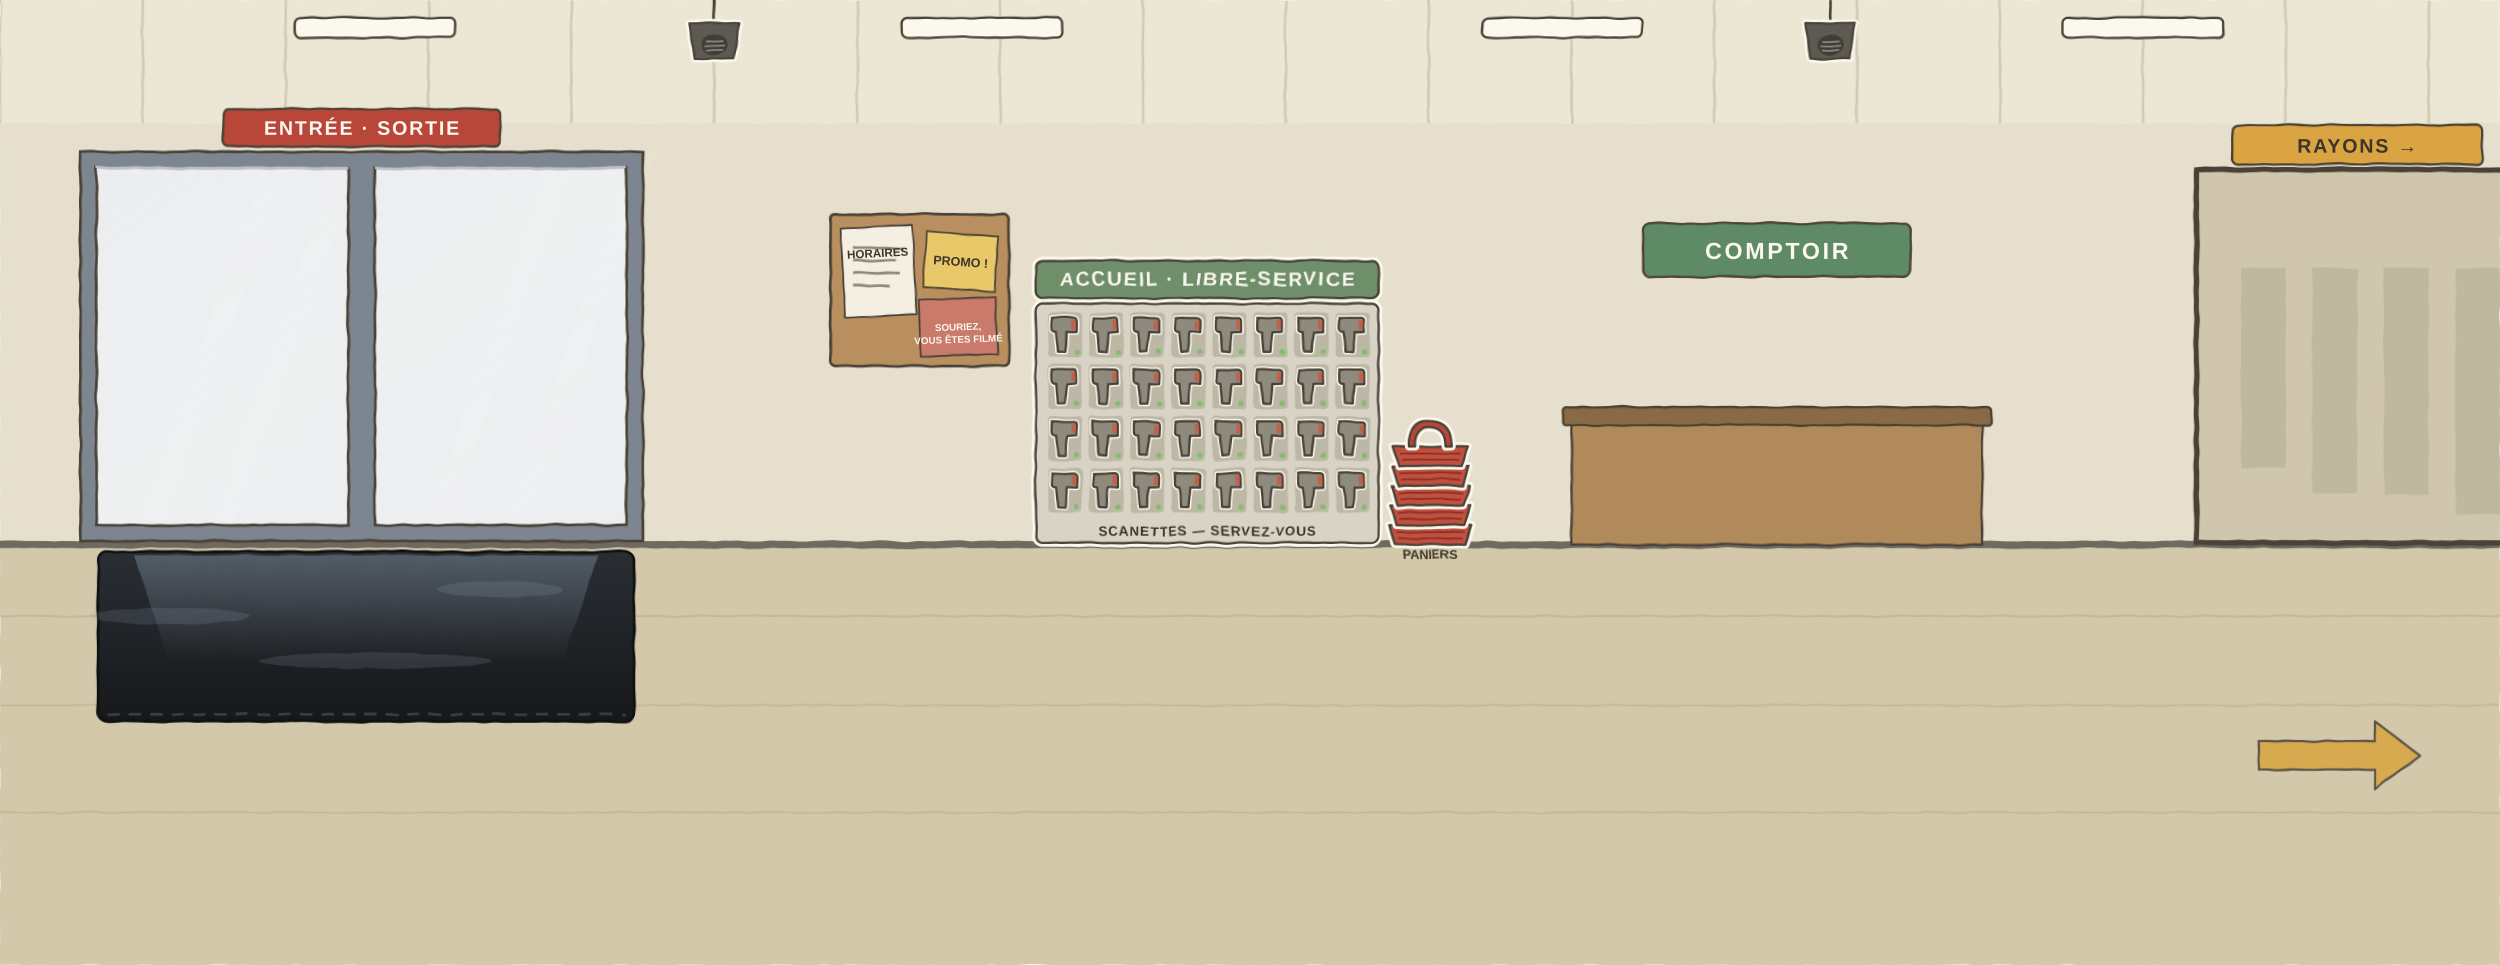
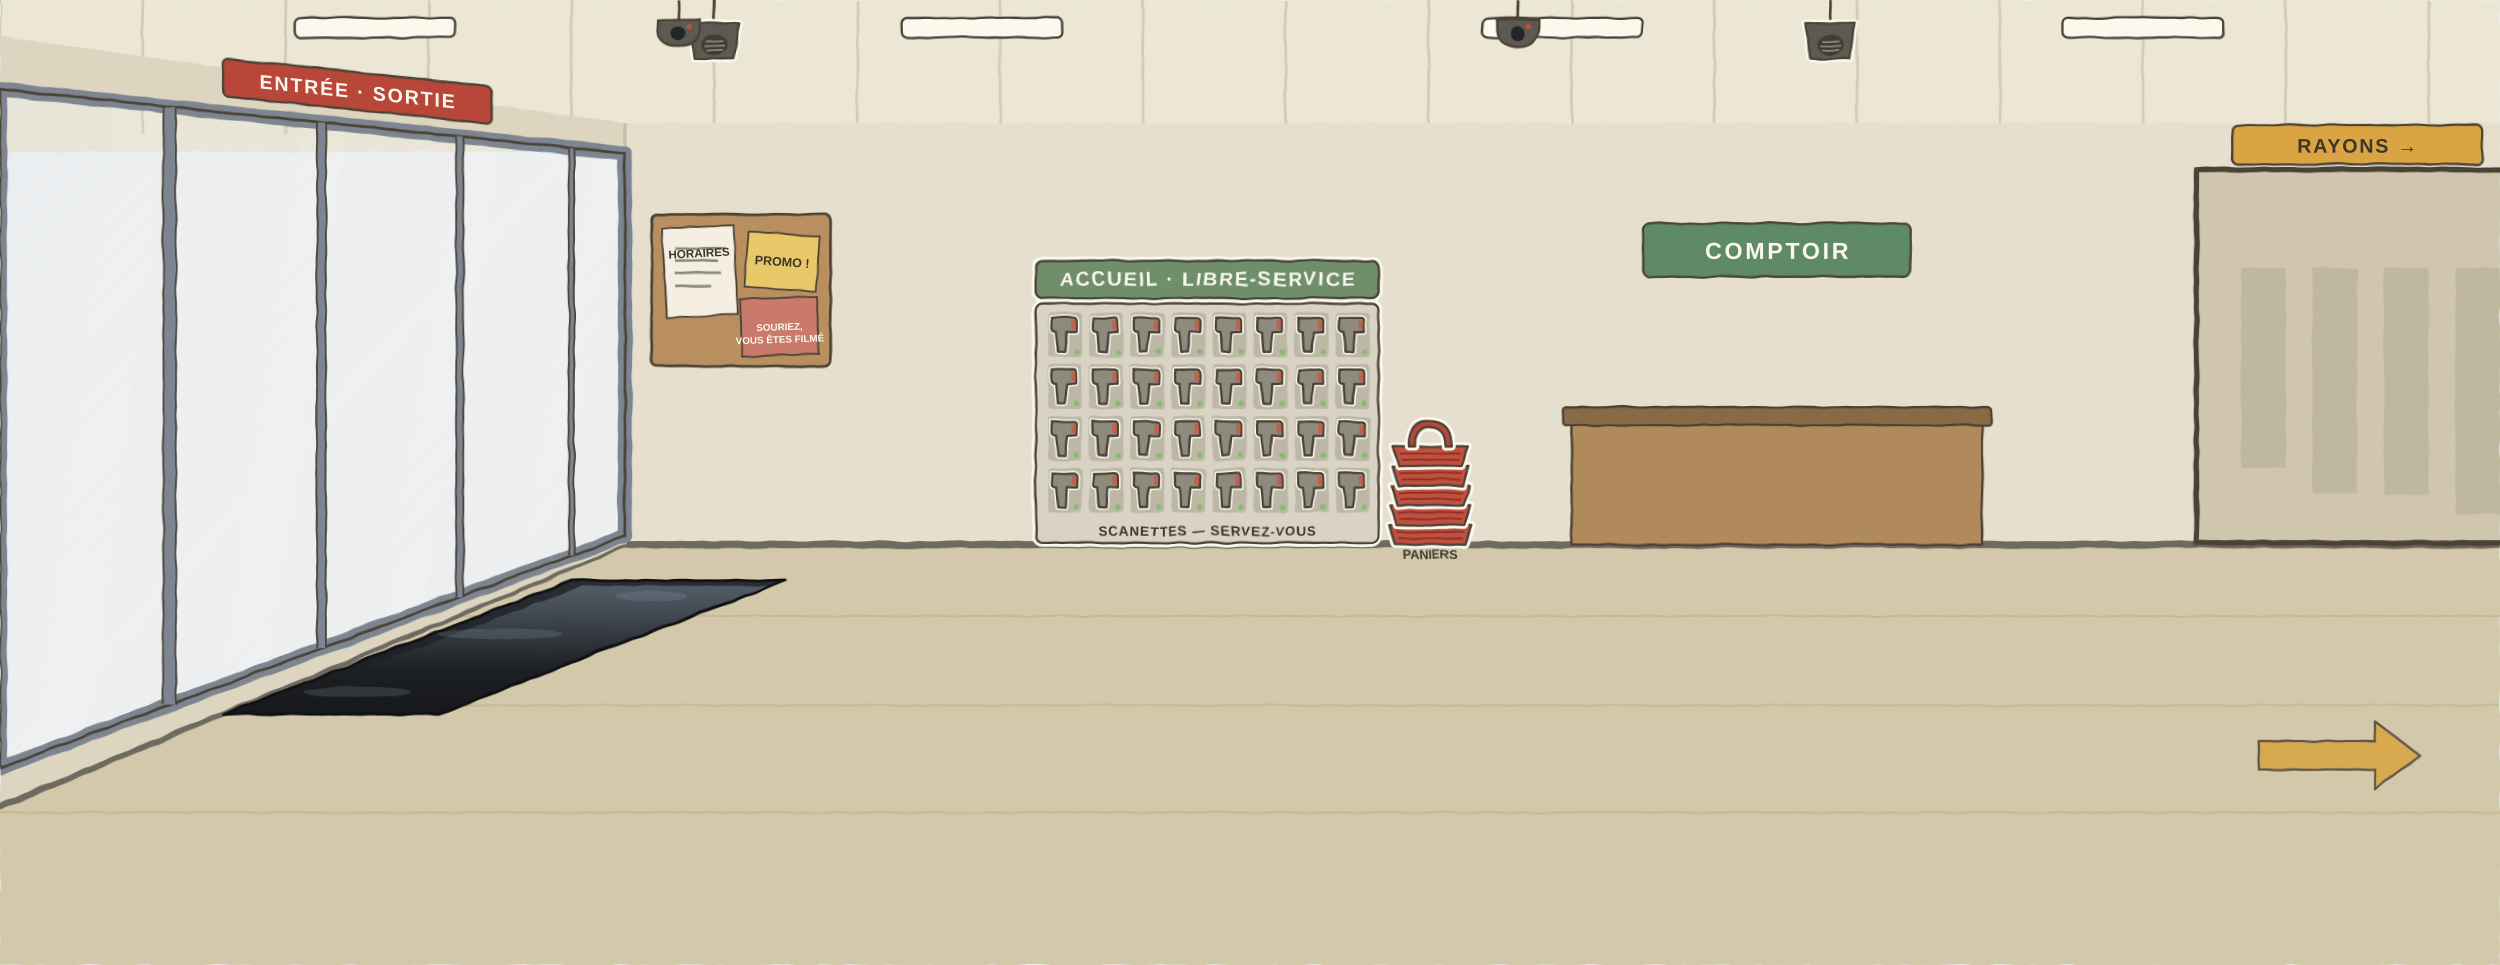
<svg xmlns="http://www.w3.org/2000/svg" width="2800" height="1080" viewBox="0 0 2800 1080">
  <defs>
    <filter id="crayon" x="-2%" y="-2%" width="104%" height="104%">
      <feTurbulence type="fractalNoise" baseFrequency="0.035" numOctaves="2" seed="7" />
      <feDisplacementMap in="SourceGraphic" scale="3.5" />
    </filter>
    <linearGradient id="tapis" x1="0" y1="0" x2="0" y2="1">
      <stop offset="0" stop-color="#2a2e33" />
      <stop offset="1" stop-color="#16181b" />
    </linearGradient>
    <linearGradient id="reflet" x1="0" y1="0" x2="0" y2="1">
      <stop offset="0" stop-color="#9fb4c9" stop-opacity="0.35" />
      <stop offset="1" stop-color="#9fb4c9" stop-opacity="0" />
    </linearGradient>
    <linearGradient id="verre" x1="0" y1="0" x2="1" y2="1">
      <stop offset="0" stop-color="#cfe0ee" stop-opacity="0.16" />
      <stop offset="0.5" stop-color="#cfe0ee" stop-opacity="0.06" />
      <stop offset="1" stop-color="#cfe0ee" stop-opacity="0.14" />
    </linearGradient>
  </defs>
  <g filter="url(#crayon)">
    <rect x="-20" y="-20" width="2840" height="190" fill="#ece6d4" />
    <line x1="0" y1="0" x2="0" y2="150" stroke="#d3cbb6" stroke-width="3" />
    <line x1="160" y1="0" x2="160" y2="150" stroke="#d3cbb6" stroke-width="3" />
    <line x1="320" y1="0" x2="320" y2="150" stroke="#d3cbb6" stroke-width="3" />
    <line x1="480" y1="0" x2="480" y2="150" stroke="#d3cbb6" stroke-width="3" />
    <line x1="640" y1="0" x2="640" y2="150" stroke="#d3cbb6" stroke-width="3" />
    <line x1="800" y1="0" x2="800" y2="150" stroke="#d3cbb6" stroke-width="3" />
    <line x1="960" y1="0" x2="960" y2="150" stroke="#d3cbb6" stroke-width="3" />
    <line x1="1120" y1="0" x2="1120" y2="150" stroke="#d3cbb6" stroke-width="3" />
    <line x1="1280" y1="0" x2="1280" y2="150" stroke="#d3cbb6" stroke-width="3" />
    <line x1="1440" y1="0" x2="1440" y2="150" stroke="#d3cbb6" stroke-width="3" />
    <line x1="1600" y1="0" x2="1600" y2="150" stroke="#d3cbb6" stroke-width="3" />
    <line x1="1760" y1="0" x2="1760" y2="150" stroke="#d3cbb6" stroke-width="3" />
    <line x1="1920" y1="0" x2="1920" y2="150" stroke="#d3cbb6" stroke-width="3" />
    <line x1="2080" y1="0" x2="2080" y2="150" stroke="#d3cbb6" stroke-width="3" />
    <line x1="2240" y1="0" x2="2240" y2="150" stroke="#d3cbb6" stroke-width="3" />
    <line x1="2400" y1="0" x2="2400" y2="150" stroke="#d3cbb6" stroke-width="3" />
    <line x1="2560" y1="0" x2="2560" y2="150" stroke="#d3cbb6" stroke-width="3" />
    <line x1="2720" y1="0" x2="2720" y2="150" stroke="#d3cbb6" stroke-width="3" />
    <rect x="330" y="20" width="180" height="22" rx="6" fill="#fbf8ee" stroke="#4a4236" stroke-width="2.6" />
    <rect x="1010" y="20" width="180" height="22" rx="6" fill="#fbf8ee" stroke="#4a4236" stroke-width="2.6" />
    <rect x="1660" y="20" width="180" height="22" rx="6" fill="#fbf8ee" stroke="#4a4236" stroke-width="2.6" />
    <rect x="2310" y="20" width="180" height="22" rx="6" fill="#fbf8ee" stroke="#4a4236" stroke-width="2.6" />
-     <path d="M-20 138 H2820 V610 H-20 Z M90 170 V606 H720 V170 Z" fill="#e6dfcd" fill-rule="evenodd" />
-     <rect x="-20" y="610" width="2840" height="490" fill="#d3c8aa" />
-     <line x1="0" y1="690" x2="2800" y2="690" stroke="#c4b896" stroke-width="2" />
-     <line x1="0" y1="790" x2="2800" y2="790" stroke="#c4b896" stroke-width="2" />
-     <line x1="0" y1="910" x2="2800" y2="910" stroke="#c4b896" stroke-width="2" />
-     <rect x="-20" y="606" width="2840" height="8" fill="#6f6a5f" />
+     <rect x="700" y="138" width="2120" height="472" fill="#e6dfcd" />
+     <path d="M700 610 H2820 V1100 H-20 V908 Z" fill="#d3c8aa" />
+     <line x1="507" y1="690" x2="2800" y2="690" stroke="#c4b896" stroke-width="2" />
+     <line x1="265" y1="790" x2="2800" y2="790" stroke="#c4b896" stroke-width="2" />
+     <line x1="-20" y1="910" x2="2800" y2="910" stroke="#c4b896" stroke-width="2" />
+     <rect x="700" y="606" width="2120" height="8" fill="#6f6a5f" />
+     <path d="M-20 38 L700 138 V610 L-20 908 Z M0 100 L0 860 L700 600 L700 172 Z" fill="#ddd5c0" fill-rule="evenodd" />
+     <path d="M700 138 V610" stroke="#c9bfa6" stroke-width="4" />
+     <path d="M-20 908 L700 610 V614 L-20 916 z" fill="#6f6a5f" />
    <g transform="translate(200 0)">
      <line x1="600" y1="0" x2="600" y2="26" stroke="#4a4236" stroke-width="3" />
      <g>
        <path d="M572 26 h56 l-6 40 h-44 z" fill="#5d5a52" stroke="#fbf8ee" stroke-width="8" stroke-linejoin="round" />
        <path d="M572 26 h56 l-6 40 h-44 z" fill="#5d5a52" stroke="#4a4236" stroke-width="2.4" stroke-linejoin="round" />
      </g>
      <ellipse cx="600" cy="50" rx="15" ry="12" fill="#3f3d37" />
      <path d="M590 46 h20 M588 51 h24 M590 56 h20" stroke="#8d897d" stroke-width="2" />
    </g>
    <g transform="translate(1450 0)">
      <line x1="600" y1="0" x2="600" y2="26" stroke="#4a4236" stroke-width="3" />
      <g>
        <path d="M572 26 h56 l-6 40 h-44 z" fill="#5d5a52" stroke="#fbf8ee" stroke-width="8" stroke-linejoin="round" />
        <path d="M572 26 h56 l-6 40 h-44 z" fill="#5d5a52" stroke="#4a4236" stroke-width="2.4" stroke-linejoin="round" />
      </g>
      <ellipse cx="600" cy="50" rx="15" ry="12" fill="#3f3d37" />
      <path d="M590 46 h20 M588 51 h24 M590 56 h20" stroke="#8d897d" stroke-width="2" />
    </g>
-     <rect x="90" y="170" width="630" height="436" fill="url(#verre)" />
-     <path d="M150 606 L300 170 h26 L176 606 z" fill="#ffffff" opacity="0.07" />
-     <path d="M230 606 L380 170 h26 L256 606 z" fill="#ffffff" opacity="0.07" />
-     <path d="M470 606 L620 170 h26 L496 606 z" fill="#ffffff" opacity="0.07" />
-     <path d="M560 606 L710 170 h26 L586 606 z" fill="#ffffff" opacity="0.07" />
-     <path d="M90 170 h630 v436 h-630 z M108 188 v400 h282 v-400 z M420 188 v400 h282 v-400 z" fill="#7d8590" fill-rule="evenodd" stroke="#4a4236" stroke-width="3" />
-     <path d="M108 188 h282 M420 188 h282" stroke="#b9c0c8" stroke-width="3" />
-     <rect x="250" y="122" width="310" height="42" rx="6" fill="#b8473a" stroke="#4a4236" stroke-width="2.6" />
-     <rect x="110" y="618" width="600" height="190" rx="10" fill="url(#tapis)" stroke="#0f1012" stroke-width="3" />
-     <path d="M150 622 h520 l-40 120 h-440 z" fill="url(#reflet)" />
-     <ellipse cx="190" cy="690" rx="90" ry="9" fill="#8fa3b8" opacity="0.18" />
-     <ellipse cx="420" cy="740" rx="130" ry="9" fill="#8fa3b8" opacity="0.18" />
-     <ellipse cx="560" cy="660" rx="70" ry="9" fill="#8fa3b8" opacity="0.18" />
-     <path d="M120 800 h580" stroke="#3a3f45" stroke-width="3" stroke-dasharray="14 10" />
-     <rect x="930" y="240" width="200" height="170" rx="6" fill="#b98f5f" stroke="#4a4236" stroke-width="3" />
-     <rect x="944" y="254" width="80" height="100" fill="#f4efe2" stroke="#4a4236" stroke-width="2" transform="rotate(-3 984 304)" />
-     <rect x="1036" y="262" width="80" height="62" fill="#e9c86a" stroke="#4a4236" stroke-width="2" transform="rotate(4 1076 293)" />
-     <rect x="1030" y="334" width="86" height="64" fill="#c97a6a" stroke="#4a4236" stroke-width="2" transform="rotate(-2 1073 366)" />
-     <path d="M956 278 h56 M956 292 h48 M956 306 h52 M956 320 h40" stroke="#8d897d" stroke-width="3" />
+     <path d="M0 100 L700 172 L700 600 L0 860 Z" fill="url(#verre)" />
+     <path d="M40 845 L130 113 h58 L98 823 z" fill="#ffffff" opacity="0.07" />
+     <path d="M250 767 L340 135 h49 L299 749 z" fill="#ffffff" opacity="0.07" />
+     <path d="M430 700 L520 153 h42 L472 685 z" fill="#ffffff" opacity="0.07" />
+     <path d="M580 645 L670 169 h35 L615 632 z" fill="#ffffff" opacity="0.07" />
+     <path d="M0 100 L700 172 L700 600 L0 860 Z" fill="none" stroke="#7d8590" stroke-width="16" stroke-linejoin="round" />
+     <path d="M0 100 L700 172 L700 600 L0 860 Z" fill="none" stroke="#4a4236" stroke-width="3" />
+     <path d="M190 120 V789" stroke="#7d8590" stroke-width="13" />
+     <path d="M183 120 V789 M197 120 V789" stroke="#4a4236" stroke-width="2" />
+     <path d="M360 137 V726" stroke="#7d8590" stroke-width="11" />
+     <path d="M355 137 V726 M365 137 V726" stroke="#4a4236" stroke-width="2" />
+     <path d="M515 153 V669" stroke="#7d8590" stroke-width="9" />
+     <path d="M511 153 V669 M519 153 V669" stroke="#4a4236" stroke-width="2" />
+     <path d="M640 166 V622" stroke="#7d8590" stroke-width="7" />
+     <path d="M637 166 V622 M643 166 V622" stroke="#4a4236" stroke-width="2" />
+     <g transform="matrix(1 0.103 0 1 0 0)">
+       <rect x="250" y="40" width="300" height="42" rx="6" fill="#b8473a" stroke="#4a4236" stroke-width="2.6" />
+     </g>
+     <path d="M640 650 H880 L490 800 H250 Z" fill="url(#tapis)" stroke="#0f1012" stroke-width="3" stroke-linejoin="round" />
+     <path d="M652 656 H860 L610 750 H402 Z" fill="url(#reflet)" />
+     <ellipse cx="400" cy="775" rx="60" ry="6" fill="#8fa3b8" opacity="0.2" />
+     <ellipse cx="560" cy="710" rx="70" ry="6" fill="#8fa3b8" opacity="0.2" />
+     <ellipse cx="730" cy="668" rx="40" ry="6" fill="#8fa3b8" opacity="0.2" />
+     <g transform="translate(-200 0)">
+       <rect x="930" y="240" width="200" height="170" rx="6" fill="#b98f5f" stroke="#4a4236" stroke-width="3" />
+       <rect x="944" y="254" width="80" height="100" fill="#f4efe2" stroke="#4a4236" stroke-width="2" transform="rotate(-3 984 304)" />
+       <rect x="1036" y="262" width="80" height="62" fill="#e9c86a" stroke="#4a4236" stroke-width="2" transform="rotate(4 1076 293)" />
+       <rect x="1030" y="334" width="86" height="64" fill="#c97a6a" stroke="#4a4236" stroke-width="2" transform="rotate(-2 1073 366)" />
+       <path d="M956 278 h56 M956 292 h48 M956 306 h52 M956 320 h40" stroke="#8d897d" stroke-width="3" />
+     </g>
+     <path d="M760 0 v22" stroke="#4a4236" stroke-width="3" />
+     <path d="M736 22 h48 v8 q0 22 -24 22 q-24 0 -24 -22 z" fill="#5d5a52" stroke="#4a4236" stroke-width="2.6" />
+     <circle cx="760" cy="38" r="8" fill="#22262b" />
+     <circle cx="772" cy="30" r="3" fill="#c0503f" />
+     <path d="M1700 0 v22" stroke="#4a4236" stroke-width="3" />
+     <path d="M1676 22 h48 v8 q0 22 -24 22 q-24 0 -24 -22 z" fill="#5d5a52" stroke="#4a4236" stroke-width="2.6" />
+     <circle cx="1700" cy="38" r="8" fill="#22262b" />
+     <circle cx="1712" cy="30" r="3" fill="#c0503f" />
    <g transform="translate(1130 0)">
      <g>
        <rect x="30" y="292" width="384" height="42" rx="8" fill="#6f8f6a" stroke="#fbf8ee" stroke-width="9" stroke-linejoin="round" />
        <rect x="30" y="292" width="384" height="42" rx="8" fill="#6f8f6a" stroke="#4a4236" stroke-width="2.6" stroke-linejoin="round" />
      </g>
      <text x="222" y="320" text-anchor="middle" font-family="Trebuchet MS, Segoe UI, Arial, sans-serif" font-size="22" font-weight="700" fill="#fbf8ee" letter-spacing="2">ACCUEIL · LIBRE-SERVICE</text>
      <g>
        <rect x="30" y="340" width="384" height="268" rx="8" fill="#d8d3c4" stroke="#fbf8ee" stroke-width="9" stroke-linejoin="round" />
        <rect x="30" y="340" width="384" height="268" rx="8" fill="#d8d3c4" stroke="#4a4236" stroke-width="2.6" stroke-linejoin="round" />
      </g>
      <rect x="44" y="350" width="38" height="50" rx="4" fill="#bdb7a6" />
      <g>
        <path d="M48 356 h24 q4 0 4 4 v12 h-11 l-2 22 h-8 l-2 -22 q-5 0 -5 -4 v-8 q0 -4 4 -4 z" fill="#8f8a7e" stroke="#fbf8ee" stroke-width="6" stroke-linejoin="round" />
        <path d="M48 356 h24 q4 0 4 4 v12 h-11 l-2 22 h-8 l-2 -22 q-5 0 -5 -4 v-8 q0 -4 4 -4 z" fill="#8f8a7e" stroke="#4a4236" stroke-width="2.6" stroke-linejoin="round" />
      </g>
      <rect x="70" y="359" width="5" height="10" fill="#c0614b" />
      <circle cx="76" cy="394" r="3" fill="#7fbf6a" />
      <rect x="90" y="350" width="38" height="50" rx="4" fill="#bdb7a6" />
      <g>
        <path d="M94 356 h24 q4 0 4 4 v12 h-11 l-2 22 h-8 l-2 -22 q-5 0 -5 -4 v-8 q0 -4 4 -4 z" fill="#8f8a7e" stroke="#fbf8ee" stroke-width="6" stroke-linejoin="round" />
        <path d="M94 356 h24 q4 0 4 4 v12 h-11 l-2 22 h-8 l-2 -22 q-5 0 -5 -4 v-8 q0 -4 4 -4 z" fill="#8f8a7e" stroke="#4a4236" stroke-width="2.6" stroke-linejoin="round" />
      </g>
      <rect x="116" y="359" width="5" height="10" fill="#c0614b" />
      <circle cx="122" cy="394" r="3" fill="#7fbf6a" />
      <rect x="136" y="350" width="38" height="50" rx="4" fill="#bdb7a6" />
      <g>
        <path d="M140 356 h24 q4 0 4 4 v12 h-11 l-2 22 h-8 l-2 -22 q-5 0 -5 -4 v-8 q0 -4 4 -4 z" fill="#8f8a7e" stroke="#fbf8ee" stroke-width="6" stroke-linejoin="round" />
        <path d="M140 356 h24 q4 0 4 4 v12 h-11 l-2 22 h-8 l-2 -22 q-5 0 -5 -4 v-8 q0 -4 4 -4 z" fill="#8f8a7e" stroke="#4a4236" stroke-width="2.6" stroke-linejoin="round" />
      </g>
      <rect x="162" y="359" width="5" height="10" fill="#c0614b" />
      <circle cx="168" cy="394" r="3" fill="#7fbf6a" />
      <rect x="182" y="350" width="38" height="50" rx="4" fill="#bdb7a6" />
      <g>
        <path d="M186 356 h24 q4 0 4 4 v12 h-11 l-2 22 h-8 l-2 -22 q-5 0 -5 -4 v-8 q0 -4 4 -4 z" fill="#8f8a7e" stroke="#fbf8ee" stroke-width="6" stroke-linejoin="round" />
        <path d="M186 356 h24 q4 0 4 4 v12 h-11 l-2 22 h-8 l-2 -22 q-5 0 -5 -4 v-8 q0 -4 4 -4 z" fill="#8f8a7e" stroke="#4a4236" stroke-width="2.6" stroke-linejoin="round" />
      </g>
      <rect x="208" y="359" width="5" height="10" fill="#c0614b" />
      <circle cx="214" cy="394" r="3" fill="#7fbf6a" />
      <rect x="228" y="350" width="38" height="50" rx="4" fill="#bdb7a6" />
      <g>
        <path d="M232 356 h24 q4 0 4 4 v12 h-11 l-2 22 h-8 l-2 -22 q-5 0 -5 -4 v-8 q0 -4 4 -4 z" fill="#8f8a7e" stroke="#fbf8ee" stroke-width="6" stroke-linejoin="round" />
        <path d="M232 356 h24 q4 0 4 4 v12 h-11 l-2 22 h-8 l-2 -22 q-5 0 -5 -4 v-8 q0 -4 4 -4 z" fill="#8f8a7e" stroke="#4a4236" stroke-width="2.6" stroke-linejoin="round" />
      </g>
      <rect x="254" y="359" width="5" height="10" fill="#c0614b" />
      <circle cx="260" cy="394" r="3" fill="#7fbf6a" />
      <rect x="274" y="350" width="38" height="50" rx="4" fill="#bdb7a6" />
      <g>
        <path d="M278 356 h24 q4 0 4 4 v12 h-11 l-2 22 h-8 l-2 -22 q-5 0 -5 -4 v-8 q0 -4 4 -4 z" fill="#8f8a7e" stroke="#fbf8ee" stroke-width="6" stroke-linejoin="round" />
        <path d="M278 356 h24 q4 0 4 4 v12 h-11 l-2 22 h-8 l-2 -22 q-5 0 -5 -4 v-8 q0 -4 4 -4 z" fill="#8f8a7e" stroke="#4a4236" stroke-width="2.6" stroke-linejoin="round" />
      </g>
      <rect x="300" y="359" width="5" height="10" fill="#c0614b" />
      <circle cx="306" cy="394" r="3" fill="#7fbf6a" />
      <rect x="320" y="350" width="38" height="50" rx="4" fill="#bdb7a6" />
      <g>
        <path d="M324 356 h24 q4 0 4 4 v12 h-11 l-2 22 h-8 l-2 -22 q-5 0 -5 -4 v-8 q0 -4 4 -4 z" fill="#8f8a7e" stroke="#fbf8ee" stroke-width="6" stroke-linejoin="round" />
        <path d="M324 356 h24 q4 0 4 4 v12 h-11 l-2 22 h-8 l-2 -22 q-5 0 -5 -4 v-8 q0 -4 4 -4 z" fill="#8f8a7e" stroke="#4a4236" stroke-width="2.6" stroke-linejoin="round" />
      </g>
      <rect x="346" y="359" width="5" height="10" fill="#c0614b" />
      <circle cx="352" cy="394" r="3" fill="#7fbf6a" />
      <rect x="366" y="350" width="38" height="50" rx="4" fill="#bdb7a6" />
      <g>
        <path d="M370 356 h24 q4 0 4 4 v12 h-11 l-2 22 h-8 l-2 -22 q-5 0 -5 -4 v-8 q0 -4 4 -4 z" fill="#8f8a7e" stroke="#fbf8ee" stroke-width="6" stroke-linejoin="round" />
        <path d="M370 356 h24 q4 0 4 4 v12 h-11 l-2 22 h-8 l-2 -22 q-5 0 -5 -4 v-8 q0 -4 4 -4 z" fill="#8f8a7e" stroke="#4a4236" stroke-width="2.6" stroke-linejoin="round" />
      </g>
      <rect x="392" y="359" width="5" height="10" fill="#c0614b" />
      <circle cx="398" cy="394" r="3" fill="#7fbf6a" />
      <rect x="44" y="408" width="38" height="50" rx="4" fill="#bdb7a6" />
      <g>
        <path d="M48 414 h24 q4 0 4 4 v12 h-11 l-2 22 h-8 l-2 -22 q-5 0 -5 -4 v-8 q0 -4 4 -4 z" fill="#8f8a7e" stroke="#fbf8ee" stroke-width="6" stroke-linejoin="round" />
        <path d="M48 414 h24 q4 0 4 4 v12 h-11 l-2 22 h-8 l-2 -22 q-5 0 -5 -4 v-8 q0 -4 4 -4 z" fill="#8f8a7e" stroke="#4a4236" stroke-width="2.6" stroke-linejoin="round" />
      </g>
      <rect x="70" y="417" width="5" height="10" fill="#c0614b" />
      <circle cx="76" cy="452" r="3" fill="#7fbf6a" />
      <rect x="90" y="408" width="38" height="50" rx="4" fill="#bdb7a6" />
      <g>
        <path d="M94 414 h24 q4 0 4 4 v12 h-11 l-2 22 h-8 l-2 -22 q-5 0 -5 -4 v-8 q0 -4 4 -4 z" fill="#8f8a7e" stroke="#fbf8ee" stroke-width="6" stroke-linejoin="round" />
        <path d="M94 414 h24 q4 0 4 4 v12 h-11 l-2 22 h-8 l-2 -22 q-5 0 -5 -4 v-8 q0 -4 4 -4 z" fill="#8f8a7e" stroke="#4a4236" stroke-width="2.6" stroke-linejoin="round" />
      </g>
      <rect x="116" y="417" width="5" height="10" fill="#c0614b" />
      <circle cx="122" cy="452" r="3" fill="#7fbf6a" />
      <rect x="136" y="408" width="38" height="50" rx="4" fill="#bdb7a6" />
      <g>
        <path d="M140 414 h24 q4 0 4 4 v12 h-11 l-2 22 h-8 l-2 -22 q-5 0 -5 -4 v-8 q0 -4 4 -4 z" fill="#8f8a7e" stroke="#fbf8ee" stroke-width="6" stroke-linejoin="round" />
        <path d="M140 414 h24 q4 0 4 4 v12 h-11 l-2 22 h-8 l-2 -22 q-5 0 -5 -4 v-8 q0 -4 4 -4 z" fill="#8f8a7e" stroke="#4a4236" stroke-width="2.6" stroke-linejoin="round" />
      </g>
      <rect x="162" y="417" width="5" height="10" fill="#c0614b" />
      <circle cx="168" cy="452" r="3" fill="#7fbf6a" />
      <rect x="182" y="408" width="38" height="50" rx="4" fill="#bdb7a6" />
      <g>
        <path d="M186 414 h24 q4 0 4 4 v12 h-11 l-2 22 h-8 l-2 -22 q-5 0 -5 -4 v-8 q0 -4 4 -4 z" fill="#8f8a7e" stroke="#fbf8ee" stroke-width="6" stroke-linejoin="round" />
        <path d="M186 414 h24 q4 0 4 4 v12 h-11 l-2 22 h-8 l-2 -22 q-5 0 -5 -4 v-8 q0 -4 4 -4 z" fill="#8f8a7e" stroke="#4a4236" stroke-width="2.6" stroke-linejoin="round" />
      </g>
      <rect x="208" y="417" width="5" height="10" fill="#c0614b" />
      <circle cx="214" cy="452" r="3" fill="#7fbf6a" />
      <rect x="228" y="408" width="38" height="50" rx="4" fill="#bdb7a6" />
      <g>
        <path d="M232 414 h24 q4 0 4 4 v12 h-11 l-2 22 h-8 l-2 -22 q-5 0 -5 -4 v-8 q0 -4 4 -4 z" fill="#8f8a7e" stroke="#fbf8ee" stroke-width="6" stroke-linejoin="round" />
        <path d="M232 414 h24 q4 0 4 4 v12 h-11 l-2 22 h-8 l-2 -22 q-5 0 -5 -4 v-8 q0 -4 4 -4 z" fill="#8f8a7e" stroke="#4a4236" stroke-width="2.6" stroke-linejoin="round" />
      </g>
      <rect x="254" y="417" width="5" height="10" fill="#c0614b" />
      <circle cx="260" cy="452" r="3" fill="#7fbf6a" />
      <rect x="274" y="408" width="38" height="50" rx="4" fill="#bdb7a6" />
      <g>
        <path d="M278 414 h24 q4 0 4 4 v12 h-11 l-2 22 h-8 l-2 -22 q-5 0 -5 -4 v-8 q0 -4 4 -4 z" fill="#8f8a7e" stroke="#fbf8ee" stroke-width="6" stroke-linejoin="round" />
        <path d="M278 414 h24 q4 0 4 4 v12 h-11 l-2 22 h-8 l-2 -22 q-5 0 -5 -4 v-8 q0 -4 4 -4 z" fill="#8f8a7e" stroke="#4a4236" stroke-width="2.6" stroke-linejoin="round" />
      </g>
      <rect x="300" y="417" width="5" height="10" fill="#c0614b" />
      <circle cx="306" cy="452" r="3" fill="#7fbf6a" />
      <rect x="320" y="408" width="38" height="50" rx="4" fill="#bdb7a6" />
      <g>
        <path d="M324 414 h24 q4 0 4 4 v12 h-11 l-2 22 h-8 l-2 -22 q-5 0 -5 -4 v-8 q0 -4 4 -4 z" fill="#8f8a7e" stroke="#fbf8ee" stroke-width="6" stroke-linejoin="round" />
        <path d="M324 414 h24 q4 0 4 4 v12 h-11 l-2 22 h-8 l-2 -22 q-5 0 -5 -4 v-8 q0 -4 4 -4 z" fill="#8f8a7e" stroke="#4a4236" stroke-width="2.6" stroke-linejoin="round" />
      </g>
      <rect x="346" y="417" width="5" height="10" fill="#c0614b" />
      <circle cx="352" cy="452" r="3" fill="#7fbf6a" />
      <rect x="366" y="408" width="38" height="50" rx="4" fill="#bdb7a6" />
      <g>
        <path d="M370 414 h24 q4 0 4 4 v12 h-11 l-2 22 h-8 l-2 -22 q-5 0 -5 -4 v-8 q0 -4 4 -4 z" fill="#8f8a7e" stroke="#fbf8ee" stroke-width="6" stroke-linejoin="round" />
        <path d="M370 414 h24 q4 0 4 4 v12 h-11 l-2 22 h-8 l-2 -22 q-5 0 -5 -4 v-8 q0 -4 4 -4 z" fill="#8f8a7e" stroke="#4a4236" stroke-width="2.6" stroke-linejoin="round" />
      </g>
      <rect x="392" y="417" width="5" height="10" fill="#c0614b" />
      <circle cx="398" cy="452" r="3" fill="#7fbf6a" />
      <rect x="44" y="466" width="38" height="50" rx="4" fill="#bdb7a6" />
      <g>
        <path d="M48 472 h24 q4 0 4 4 v12 h-11 l-2 22 h-8 l-2 -22 q-5 0 -5 -4 v-8 q0 -4 4 -4 z" fill="#8f8a7e" stroke="#fbf8ee" stroke-width="6" stroke-linejoin="round" />
        <path d="M48 472 h24 q4 0 4 4 v12 h-11 l-2 22 h-8 l-2 -22 q-5 0 -5 -4 v-8 q0 -4 4 -4 z" fill="#8f8a7e" stroke="#4a4236" stroke-width="2.6" stroke-linejoin="round" />
      </g>
      <rect x="70" y="475" width="5" height="10" fill="#c0614b" />
      <circle cx="76" cy="510" r="3" fill="#7fbf6a" />
      <rect x="90" y="466" width="38" height="50" rx="4" fill="#bdb7a6" />
      <g>
        <path d="M94 472 h24 q4 0 4 4 v12 h-11 l-2 22 h-8 l-2 -22 q-5 0 -5 -4 v-8 q0 -4 4 -4 z" fill="#8f8a7e" stroke="#fbf8ee" stroke-width="6" stroke-linejoin="round" />
        <path d="M94 472 h24 q4 0 4 4 v12 h-11 l-2 22 h-8 l-2 -22 q-5 0 -5 -4 v-8 q0 -4 4 -4 z" fill="#8f8a7e" stroke="#4a4236" stroke-width="2.6" stroke-linejoin="round" />
      </g>
      <rect x="116" y="475" width="5" height="10" fill="#c0614b" />
      <circle cx="122" cy="510" r="3" fill="#7fbf6a" />
      <rect x="136" y="466" width="38" height="50" rx="4" fill="#bdb7a6" />
      <g>
        <path d="M140 472 h24 q4 0 4 4 v12 h-11 l-2 22 h-8 l-2 -22 q-5 0 -5 -4 v-8 q0 -4 4 -4 z" fill="#8f8a7e" stroke="#fbf8ee" stroke-width="6" stroke-linejoin="round" />
        <path d="M140 472 h24 q4 0 4 4 v12 h-11 l-2 22 h-8 l-2 -22 q-5 0 -5 -4 v-8 q0 -4 4 -4 z" fill="#8f8a7e" stroke="#4a4236" stroke-width="2.6" stroke-linejoin="round" />
      </g>
      <rect x="162" y="475" width="5" height="10" fill="#c0614b" />
      <circle cx="168" cy="510" r="3" fill="#7fbf6a" />
      <rect x="182" y="466" width="38" height="50" rx="4" fill="#bdb7a6" />
      <g>
        <path d="M186 472 h24 q4 0 4 4 v12 h-11 l-2 22 h-8 l-2 -22 q-5 0 -5 -4 v-8 q0 -4 4 -4 z" fill="#8f8a7e" stroke="#fbf8ee" stroke-width="6" stroke-linejoin="round" />
        <path d="M186 472 h24 q4 0 4 4 v12 h-11 l-2 22 h-8 l-2 -22 q-5 0 -5 -4 v-8 q0 -4 4 -4 z" fill="#8f8a7e" stroke="#4a4236" stroke-width="2.6" stroke-linejoin="round" />
      </g>
      <rect x="208" y="475" width="5" height="10" fill="#c0614b" />
      <circle cx="214" cy="510" r="3" fill="#7fbf6a" />
      <rect x="228" y="466" width="38" height="50" rx="4" fill="#bdb7a6" />
      <g>
        <path d="M232 472 h24 q4 0 4 4 v12 h-11 l-2 22 h-8 l-2 -22 q-5 0 -5 -4 v-8 q0 -4 4 -4 z" fill="#8f8a7e" stroke="#fbf8ee" stroke-width="6" stroke-linejoin="round" />
        <path d="M232 472 h24 q4 0 4 4 v12 h-11 l-2 22 h-8 l-2 -22 q-5 0 -5 -4 v-8 q0 -4 4 -4 z" fill="#8f8a7e" stroke="#4a4236" stroke-width="2.6" stroke-linejoin="round" />
      </g>
      <rect x="254" y="475" width="5" height="10" fill="#c0614b" />
      <circle cx="260" cy="510" r="3" fill="#7fbf6a" />
      <rect x="274" y="466" width="38" height="50" rx="4" fill="#bdb7a6" />
      <g>
        <path d="M278 472 h24 q4 0 4 4 v12 h-11 l-2 22 h-8 l-2 -22 q-5 0 -5 -4 v-8 q0 -4 4 -4 z" fill="#8f8a7e" stroke="#fbf8ee" stroke-width="6" stroke-linejoin="round" />
        <path d="M278 472 h24 q4 0 4 4 v12 h-11 l-2 22 h-8 l-2 -22 q-5 0 -5 -4 v-8 q0 -4 4 -4 z" fill="#8f8a7e" stroke="#4a4236" stroke-width="2.6" stroke-linejoin="round" />
      </g>
      <rect x="300" y="475" width="5" height="10" fill="#c0614b" />
      <circle cx="306" cy="510" r="3" fill="#7fbf6a" />
      <rect x="320" y="466" width="38" height="50" rx="4" fill="#bdb7a6" />
      <g>
        <path d="M324 472 h24 q4 0 4 4 v12 h-11 l-2 22 h-8 l-2 -22 q-5 0 -5 -4 v-8 q0 -4 4 -4 z" fill="#8f8a7e" stroke="#fbf8ee" stroke-width="6" stroke-linejoin="round" />
        <path d="M324 472 h24 q4 0 4 4 v12 h-11 l-2 22 h-8 l-2 -22 q-5 0 -5 -4 v-8 q0 -4 4 -4 z" fill="#8f8a7e" stroke="#4a4236" stroke-width="2.6" stroke-linejoin="round" />
      </g>
      <rect x="346" y="475" width="5" height="10" fill="#c0614b" />
      <circle cx="352" cy="510" r="3" fill="#7fbf6a" />
      <rect x="366" y="466" width="38" height="50" rx="4" fill="#bdb7a6" />
      <g>
        <path d="M370 472 h24 q4 0 4 4 v12 h-11 l-2 22 h-8 l-2 -22 q-5 0 -5 -4 v-8 q0 -4 4 -4 z" fill="#8f8a7e" stroke="#fbf8ee" stroke-width="6" stroke-linejoin="round" />
        <path d="M370 472 h24 q4 0 4 4 v12 h-11 l-2 22 h-8 l-2 -22 q-5 0 -5 -4 v-8 q0 -4 4 -4 z" fill="#8f8a7e" stroke="#4a4236" stroke-width="2.6" stroke-linejoin="round" />
      </g>
      <rect x="392" y="475" width="5" height="10" fill="#c0614b" />
      <circle cx="398" cy="510" r="3" fill="#7fbf6a" />
      <rect x="44" y="524" width="38" height="50" rx="4" fill="#bdb7a6" />
      <g>
        <path d="M48 530 h24 q4 0 4 4 v12 h-11 l-2 22 h-8 l-2 -22 q-5 0 -5 -4 v-8 q0 -4 4 -4 z" fill="#8f8a7e" stroke="#fbf8ee" stroke-width="6" stroke-linejoin="round" />
        <path d="M48 530 h24 q4 0 4 4 v12 h-11 l-2 22 h-8 l-2 -22 q-5 0 -5 -4 v-8 q0 -4 4 -4 z" fill="#8f8a7e" stroke="#4a4236" stroke-width="2.6" stroke-linejoin="round" />
      </g>
      <rect x="70" y="533" width="5" height="10" fill="#c0614b" />
      <circle cx="76" cy="568" r="3" fill="#7fbf6a" />
      <rect x="90" y="524" width="38" height="50" rx="4" fill="#bdb7a6" />
      <g>
        <path d="M94 530 h24 q4 0 4 4 v12 h-11 l-2 22 h-8 l-2 -22 q-5 0 -5 -4 v-8 q0 -4 4 -4 z" fill="#8f8a7e" stroke="#fbf8ee" stroke-width="6" stroke-linejoin="round" />
        <path d="M94 530 h24 q4 0 4 4 v12 h-11 l-2 22 h-8 l-2 -22 q-5 0 -5 -4 v-8 q0 -4 4 -4 z" fill="#8f8a7e" stroke="#4a4236" stroke-width="2.6" stroke-linejoin="round" />
      </g>
      <rect x="116" y="533" width="5" height="10" fill="#c0614b" />
      <circle cx="122" cy="568" r="3" fill="#7fbf6a" />
      <rect x="136" y="524" width="38" height="50" rx="4" fill="#bdb7a6" />
      <g>
        <path d="M140 530 h24 q4 0 4 4 v12 h-11 l-2 22 h-8 l-2 -22 q-5 0 -5 -4 v-8 q0 -4 4 -4 z" fill="#8f8a7e" stroke="#fbf8ee" stroke-width="6" stroke-linejoin="round" />
        <path d="M140 530 h24 q4 0 4 4 v12 h-11 l-2 22 h-8 l-2 -22 q-5 0 -5 -4 v-8 q0 -4 4 -4 z" fill="#8f8a7e" stroke="#4a4236" stroke-width="2.6" stroke-linejoin="round" />
      </g>
      <rect x="162" y="533" width="5" height="10" fill="#c0614b" />
      <circle cx="168" cy="568" r="3" fill="#7fbf6a" />
      <rect x="182" y="524" width="38" height="50" rx="4" fill="#bdb7a6" />
      <g>
        <path d="M186 530 h24 q4 0 4 4 v12 h-11 l-2 22 h-8 l-2 -22 q-5 0 -5 -4 v-8 q0 -4 4 -4 z" fill="#8f8a7e" stroke="#fbf8ee" stroke-width="6" stroke-linejoin="round" />
        <path d="M186 530 h24 q4 0 4 4 v12 h-11 l-2 22 h-8 l-2 -22 q-5 0 -5 -4 v-8 q0 -4 4 -4 z" fill="#8f8a7e" stroke="#4a4236" stroke-width="2.6" stroke-linejoin="round" />
      </g>
      <rect x="208" y="533" width="5" height="10" fill="#c0614b" />
      <circle cx="214" cy="568" r="3" fill="#7fbf6a" />
      <rect x="228" y="524" width="38" height="50" rx="4" fill="#bdb7a6" />
      <g>
        <path d="M232 530 h24 q4 0 4 4 v12 h-11 l-2 22 h-8 l-2 -22 q-5 0 -5 -4 v-8 q0 -4 4 -4 z" fill="#8f8a7e" stroke="#fbf8ee" stroke-width="6" stroke-linejoin="round" />
        <path d="M232 530 h24 q4 0 4 4 v12 h-11 l-2 22 h-8 l-2 -22 q-5 0 -5 -4 v-8 q0 -4 4 -4 z" fill="#8f8a7e" stroke="#4a4236" stroke-width="2.6" stroke-linejoin="round" />
      </g>
      <rect x="254" y="533" width="5" height="10" fill="#c0614b" />
      <circle cx="260" cy="568" r="3" fill="#7fbf6a" />
      <rect x="274" y="524" width="38" height="50" rx="4" fill="#bdb7a6" />
      <g>
        <path d="M278 530 h24 q4 0 4 4 v12 h-11 l-2 22 h-8 l-2 -22 q-5 0 -5 -4 v-8 q0 -4 4 -4 z" fill="#8f8a7e" stroke="#fbf8ee" stroke-width="6" stroke-linejoin="round" />
        <path d="M278 530 h24 q4 0 4 4 v12 h-11 l-2 22 h-8 l-2 -22 q-5 0 -5 -4 v-8 q0 -4 4 -4 z" fill="#8f8a7e" stroke="#4a4236" stroke-width="2.6" stroke-linejoin="round" />
      </g>
      <rect x="300" y="533" width="5" height="10" fill="#c0614b" />
      <circle cx="306" cy="568" r="3" fill="#7fbf6a" />
      <rect x="320" y="524" width="38" height="50" rx="4" fill="#bdb7a6" />
      <g>
        <path d="M324 530 h24 q4 0 4 4 v12 h-11 l-2 22 h-8 l-2 -22 q-5 0 -5 -4 v-8 q0 -4 4 -4 z" fill="#8f8a7e" stroke="#fbf8ee" stroke-width="6" stroke-linejoin="round" />
        <path d="M324 530 h24 q4 0 4 4 v12 h-11 l-2 22 h-8 l-2 -22 q-5 0 -5 -4 v-8 q0 -4 4 -4 z" fill="#8f8a7e" stroke="#4a4236" stroke-width="2.6" stroke-linejoin="round" />
      </g>
      <rect x="346" y="533" width="5" height="10" fill="#c0614b" />
      <circle cx="352" cy="568" r="3" fill="#7fbf6a" />
      <rect x="366" y="524" width="38" height="50" rx="4" fill="#bdb7a6" />
      <g>
        <path d="M370 530 h24 q4 0 4 4 v12 h-11 l-2 22 h-8 l-2 -22 q-5 0 -5 -4 v-8 q0 -4 4 -4 z" fill="#8f8a7e" stroke="#fbf8ee" stroke-width="6" stroke-linejoin="round" />
        <path d="M370 530 h24 q4 0 4 4 v12 h-11 l-2 22 h-8 l-2 -22 q-5 0 -5 -4 v-8 q0 -4 4 -4 z" fill="#8f8a7e" stroke="#4a4236" stroke-width="2.6" stroke-linejoin="round" />
      </g>
      <rect x="392" y="533" width="5" height="10" fill="#c0614b" />
      <circle cx="398" cy="568" r="3" fill="#7fbf6a" />
      <text x="222" y="600" text-anchor="middle" font-family="Trebuchet MS, Segoe UI, Arial, sans-serif" font-size="15" font-weight="700" fill="#3d352a" letter-spacing="1">SCANETTES — SERVEZ-VOUS</text>
      <g>
        <path d="M426 588 h92 l-7 22 h-78 z" fill="#c0503f" stroke="#fbf8ee" stroke-width="9" stroke-linejoin="round" />
        <path d="M426 588 h92 l-7 22 h-78 z" fill="#c0503f" stroke="#4a4236" stroke-width="2.6" stroke-linejoin="round" />
      </g>
      <path d="M434 596 h76 M436 603 h72" stroke="#8e2f25" stroke-width="2" />
      <g>
        <path d="M427 566 h90 l-7 22 h-76 z" fill="#c0503f" stroke="#fbf8ee" stroke-width="9" stroke-linejoin="round" />
        <path d="M427 566 h90 l-7 22 h-76 z" fill="#c0503f" stroke="#4a4236" stroke-width="2.6" stroke-linejoin="round" />
      </g>
      <path d="M435 574 h74 M437 581 h70" stroke="#8e2f25" stroke-width="2" />
      <g>
        <path d="M428 544 h88 l-7 22 h-74 z" fill="#c0503f" stroke="#fbf8ee" stroke-width="9" stroke-linejoin="round" />
        <path d="M428 544 h88 l-7 22 h-74 z" fill="#c0503f" stroke="#4a4236" stroke-width="2.6" stroke-linejoin="round" />
      </g>
      <path d="M436 552 h72 M438 559 h68" stroke="#8e2f25" stroke-width="2" />
      <g>
        <path d="M429 522 h86 l-7 22 h-72 z" fill="#c0503f" stroke="#fbf8ee" stroke-width="9" stroke-linejoin="round" />
        <path d="M429 522 h86 l-7 22 h-72 z" fill="#c0503f" stroke="#4a4236" stroke-width="2.6" stroke-linejoin="round" />
      </g>
      <path d="M437 530 h70 M439 537 h66" stroke="#8e2f25" stroke-width="2" />
      <g>
        <path d="M430 500 h84 l-7 22 h-70 z" fill="#c0503f" stroke="#fbf8ee" stroke-width="9" stroke-linejoin="round" />
        <path d="M430 500 h84 l-7 22 h-70 z" fill="#c0503f" stroke="#4a4236" stroke-width="2.6" stroke-linejoin="round" />
      </g>
      <path d="M438 508 h68 M440 515 h64" stroke="#8e2f25" stroke-width="2" />
      <g>
        <path d="M448 500 q0 -28 24 -28 q24 0 24 28 h-7 q0 -21 -17 -21 q-17 0 -17 21 z" fill="#b8473a" stroke="#fbf8ee" stroke-width="9" stroke-linejoin="round" />
        <path d="M448 500 q0 -28 24 -28 q24 0 24 28 h-7 q0 -21 -17 -21 q-17 0 -17 21 z" fill="#b8473a" stroke="#4a4236" stroke-width="2.6" stroke-linejoin="round" />
      </g>
      <text x="472" y="626" text-anchor="middle" font-family="Trebuchet MS, Segoe UI, Arial, sans-serif" font-size="14" font-weight="700" fill="#3d352a">PANIERS</text>
    </g>
    <rect x="1760" y="470" width="460" height="140" fill="#b08a5a" stroke="#4a4236" stroke-width="2.6" />
    <rect x="1750" y="456" width="480" height="20" rx="4" fill="#8a6a44" stroke="#4a4236" stroke-width="2.6" />
    <rect x="1840" y="250" width="300" height="60" rx="8" fill="#5e8a66" stroke="#4a4236" stroke-width="2.6" />
    <rect x="2460" y="190" width="360" height="418" fill="#cfc6ad" stroke="#4a4236" stroke-width="6" />
    <rect x="2510" y="300" width="50" height="224" fill="#bdb49a" opacity="0.8" />
    <rect x="2590" y="300" width="50" height="252" fill="#bdb49a" opacity="0.8" />
    <rect x="2670" y="300" width="50" height="254" fill="#bdb49a" opacity="0.8" />
    <rect x="2750" y="300" width="50" height="276" fill="#bdb49a" opacity="0.8" />
    <rect x="2500" y="140" width="280" height="44" rx="6" fill="#d9a441" stroke="#4a4236" stroke-width="2.6" />
    <path d="M2530 830 h130 v-22 l50 38 l-50 38 v-22 h-130 z" fill="#d9a441" stroke="#4a4236" stroke-width="2.6" stroke-linejoin="round" opacity="0.85" />
  </g>
-   <text x="405" y="151" text-anchor="middle" font-family="Trebuchet MS, Segoe UI, Arial, sans-serif" font-size="22" font-weight="700" fill="#fbf8ee" letter-spacing="2">ENTRÉE · SORTIE</text>
-   <text x="984" y="288" text-anchor="middle" font-family="Trebuchet MS, Segoe UI, Arial, sans-serif" font-size="13" font-weight="700" fill="#3d352a" transform="rotate(-3 984 304)">HORAIRES</text>
-   <text x="1076" y="298" text-anchor="middle" font-family="Trebuchet MS, Segoe UI, Arial, sans-serif" font-size="14" font-weight="700" fill="#3d352a" transform="rotate(4 1076 293)">PROMO !</text>
-   <text x="1073" y="370" text-anchor="middle" font-family="Trebuchet MS, Segoe UI, Arial, sans-serif" font-size="11" font-weight="700" fill="#fbf8ee" transform="rotate(-2 1073 366)">SOURIEZ,</text>
-   <text x="1073" y="384" text-anchor="middle" font-family="Trebuchet MS, Segoe UI, Arial, sans-serif" font-size="11" font-weight="700" fill="#fbf8ee" transform="rotate(-2 1073 366)">VOUS ÊTES FILMÉ</text>
+   <text x="400" y="69" text-anchor="middle" font-family="Trebuchet MS, Segoe UI, Arial, sans-serif" font-size="22" font-weight="700" fill="#fbf8ee" letter-spacing="2" transform="matrix(1 0.103 0 1 0 0)">ENTRÉE · SORTIE</text>
+   <g transform="translate(-200 0)">
+     <text x="984" y="288" text-anchor="middle" font-family="Trebuchet MS, Segoe UI, Arial, sans-serif" font-size="13" font-weight="700" fill="#3d352a" transform="rotate(-3 984 304)">HORAIRES</text>
+     <text x="1076" y="298" text-anchor="middle" font-family="Trebuchet MS, Segoe UI, Arial, sans-serif" font-size="14" font-weight="700" fill="#3d352a" transform="rotate(4 1076 293)">PROMO !</text>
+     <text x="1073" y="370" text-anchor="middle" font-family="Trebuchet MS, Segoe UI, Arial, sans-serif" font-size="11" font-weight="700" fill="#fbf8ee" transform="rotate(-2 1073 366)">SOURIEZ,</text>
+     <text x="1073" y="384" text-anchor="middle" font-family="Trebuchet MS, Segoe UI, Arial, sans-serif" font-size="11" font-weight="700" fill="#fbf8ee" transform="rotate(-2 1073 366)">VOUS ÊTES FILMÉ</text>
+   </g>
  <text x="1990" y="290" text-anchor="middle" font-family="Trebuchet MS, Segoe UI, Arial, sans-serif" font-size="26" font-weight="700" fill="#fbf8ee" letter-spacing="3">COMPTOIR</text>
  <text x="2640" y="171" text-anchor="middle" font-family="Trebuchet MS, Segoe UI, Arial, sans-serif" font-size="22" font-weight="700" fill="#3d352a" letter-spacing="2">RAYONS →</text>
</svg>
